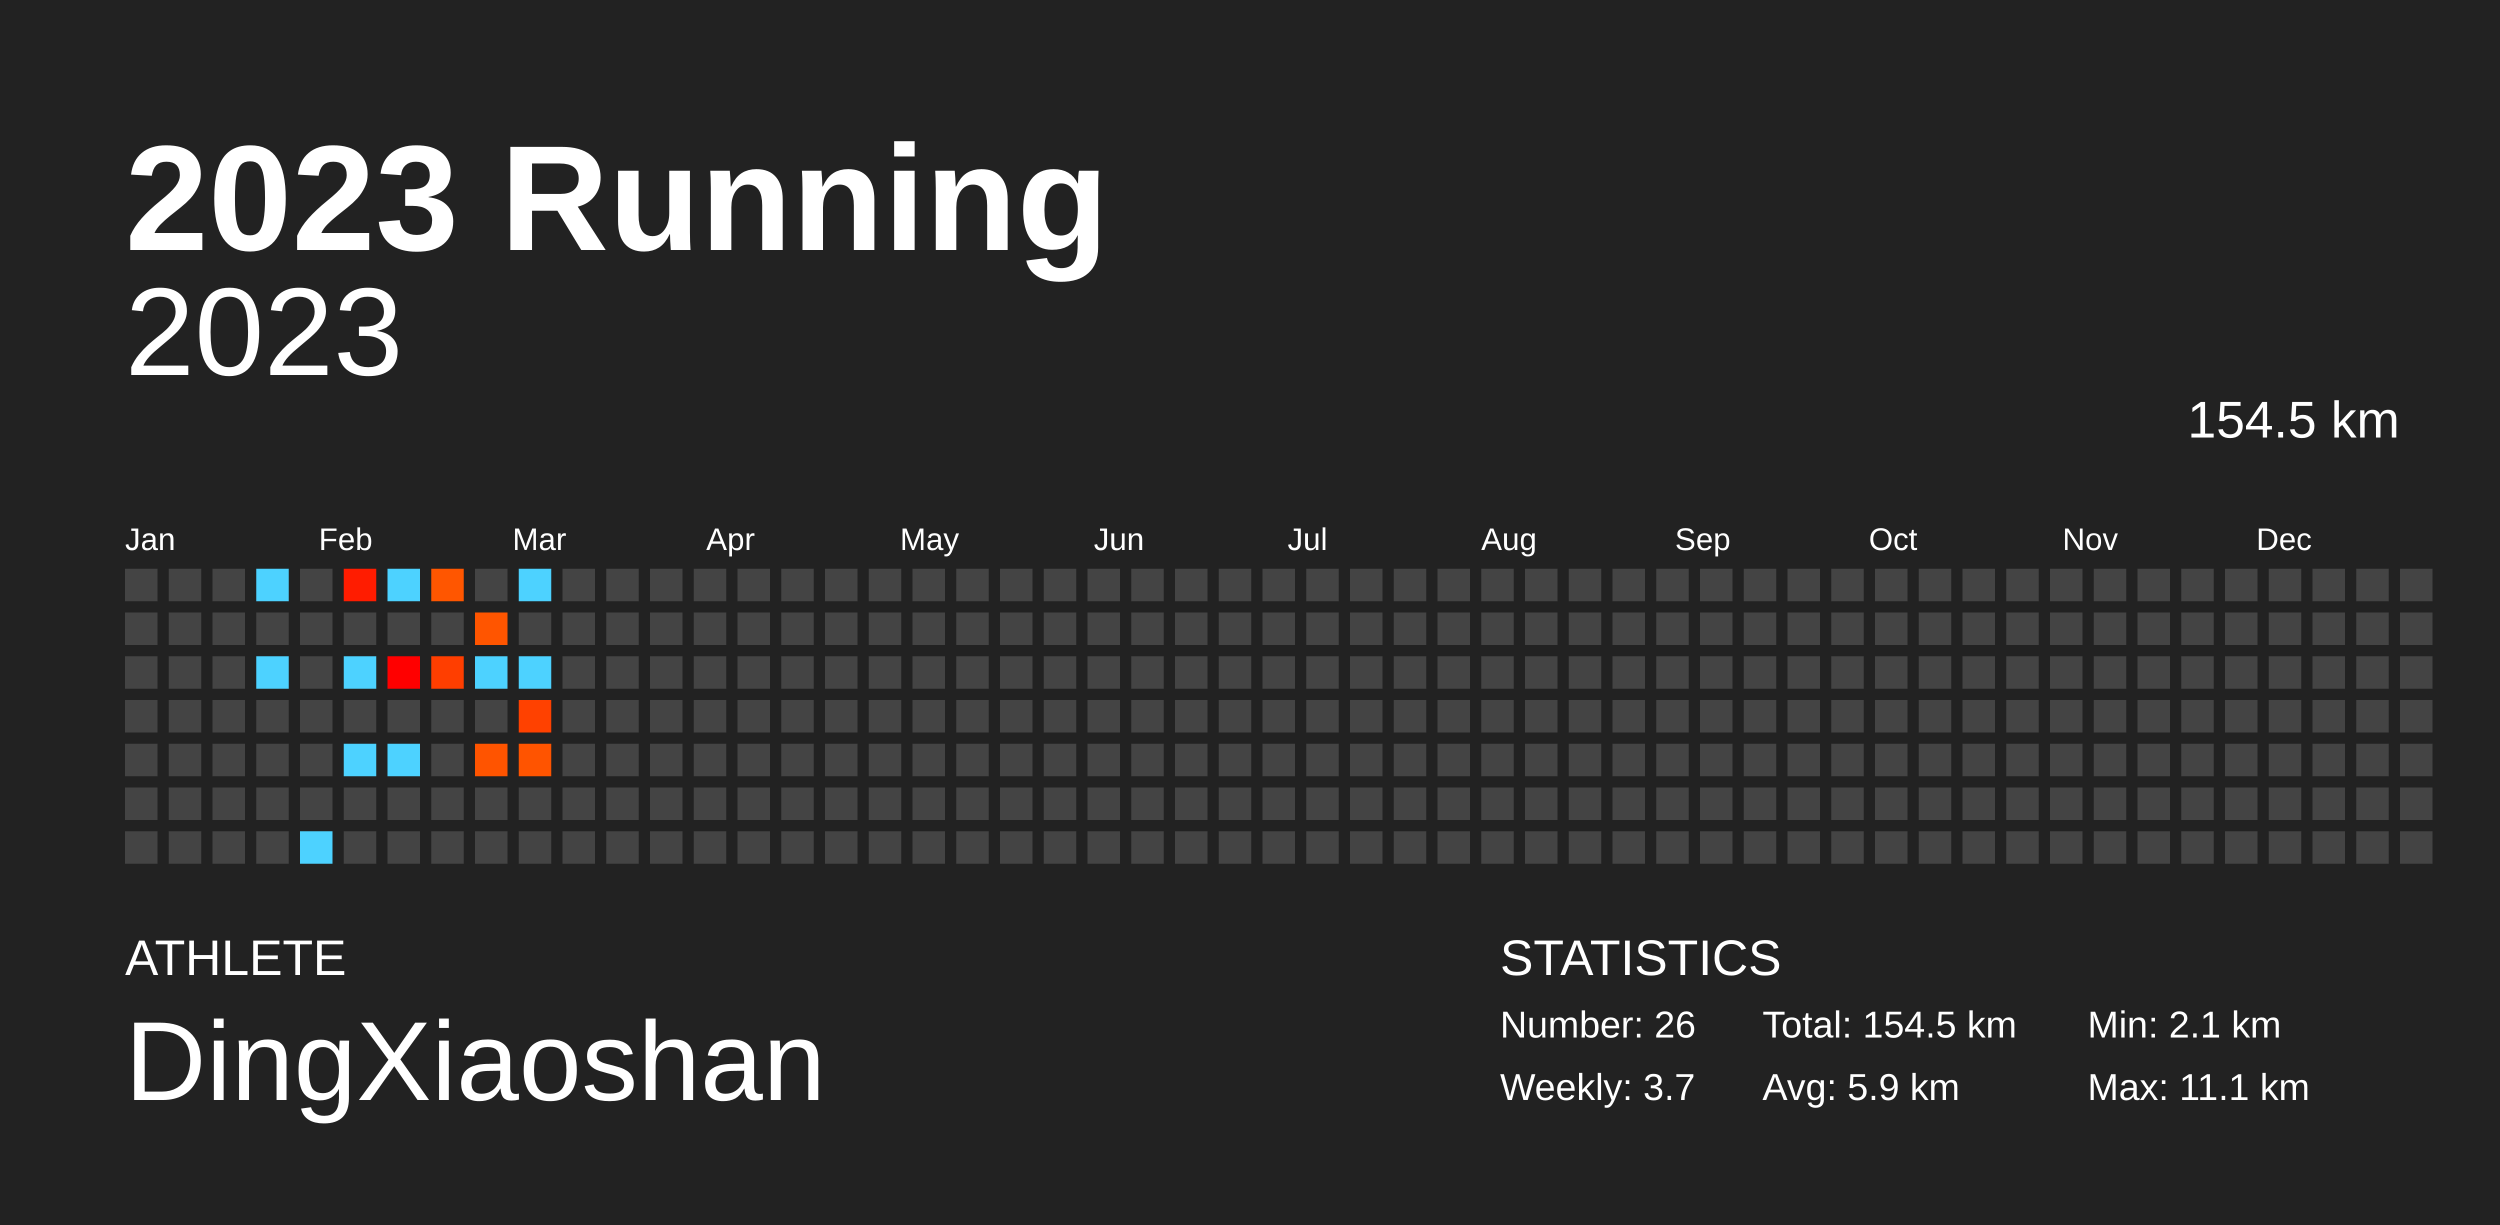
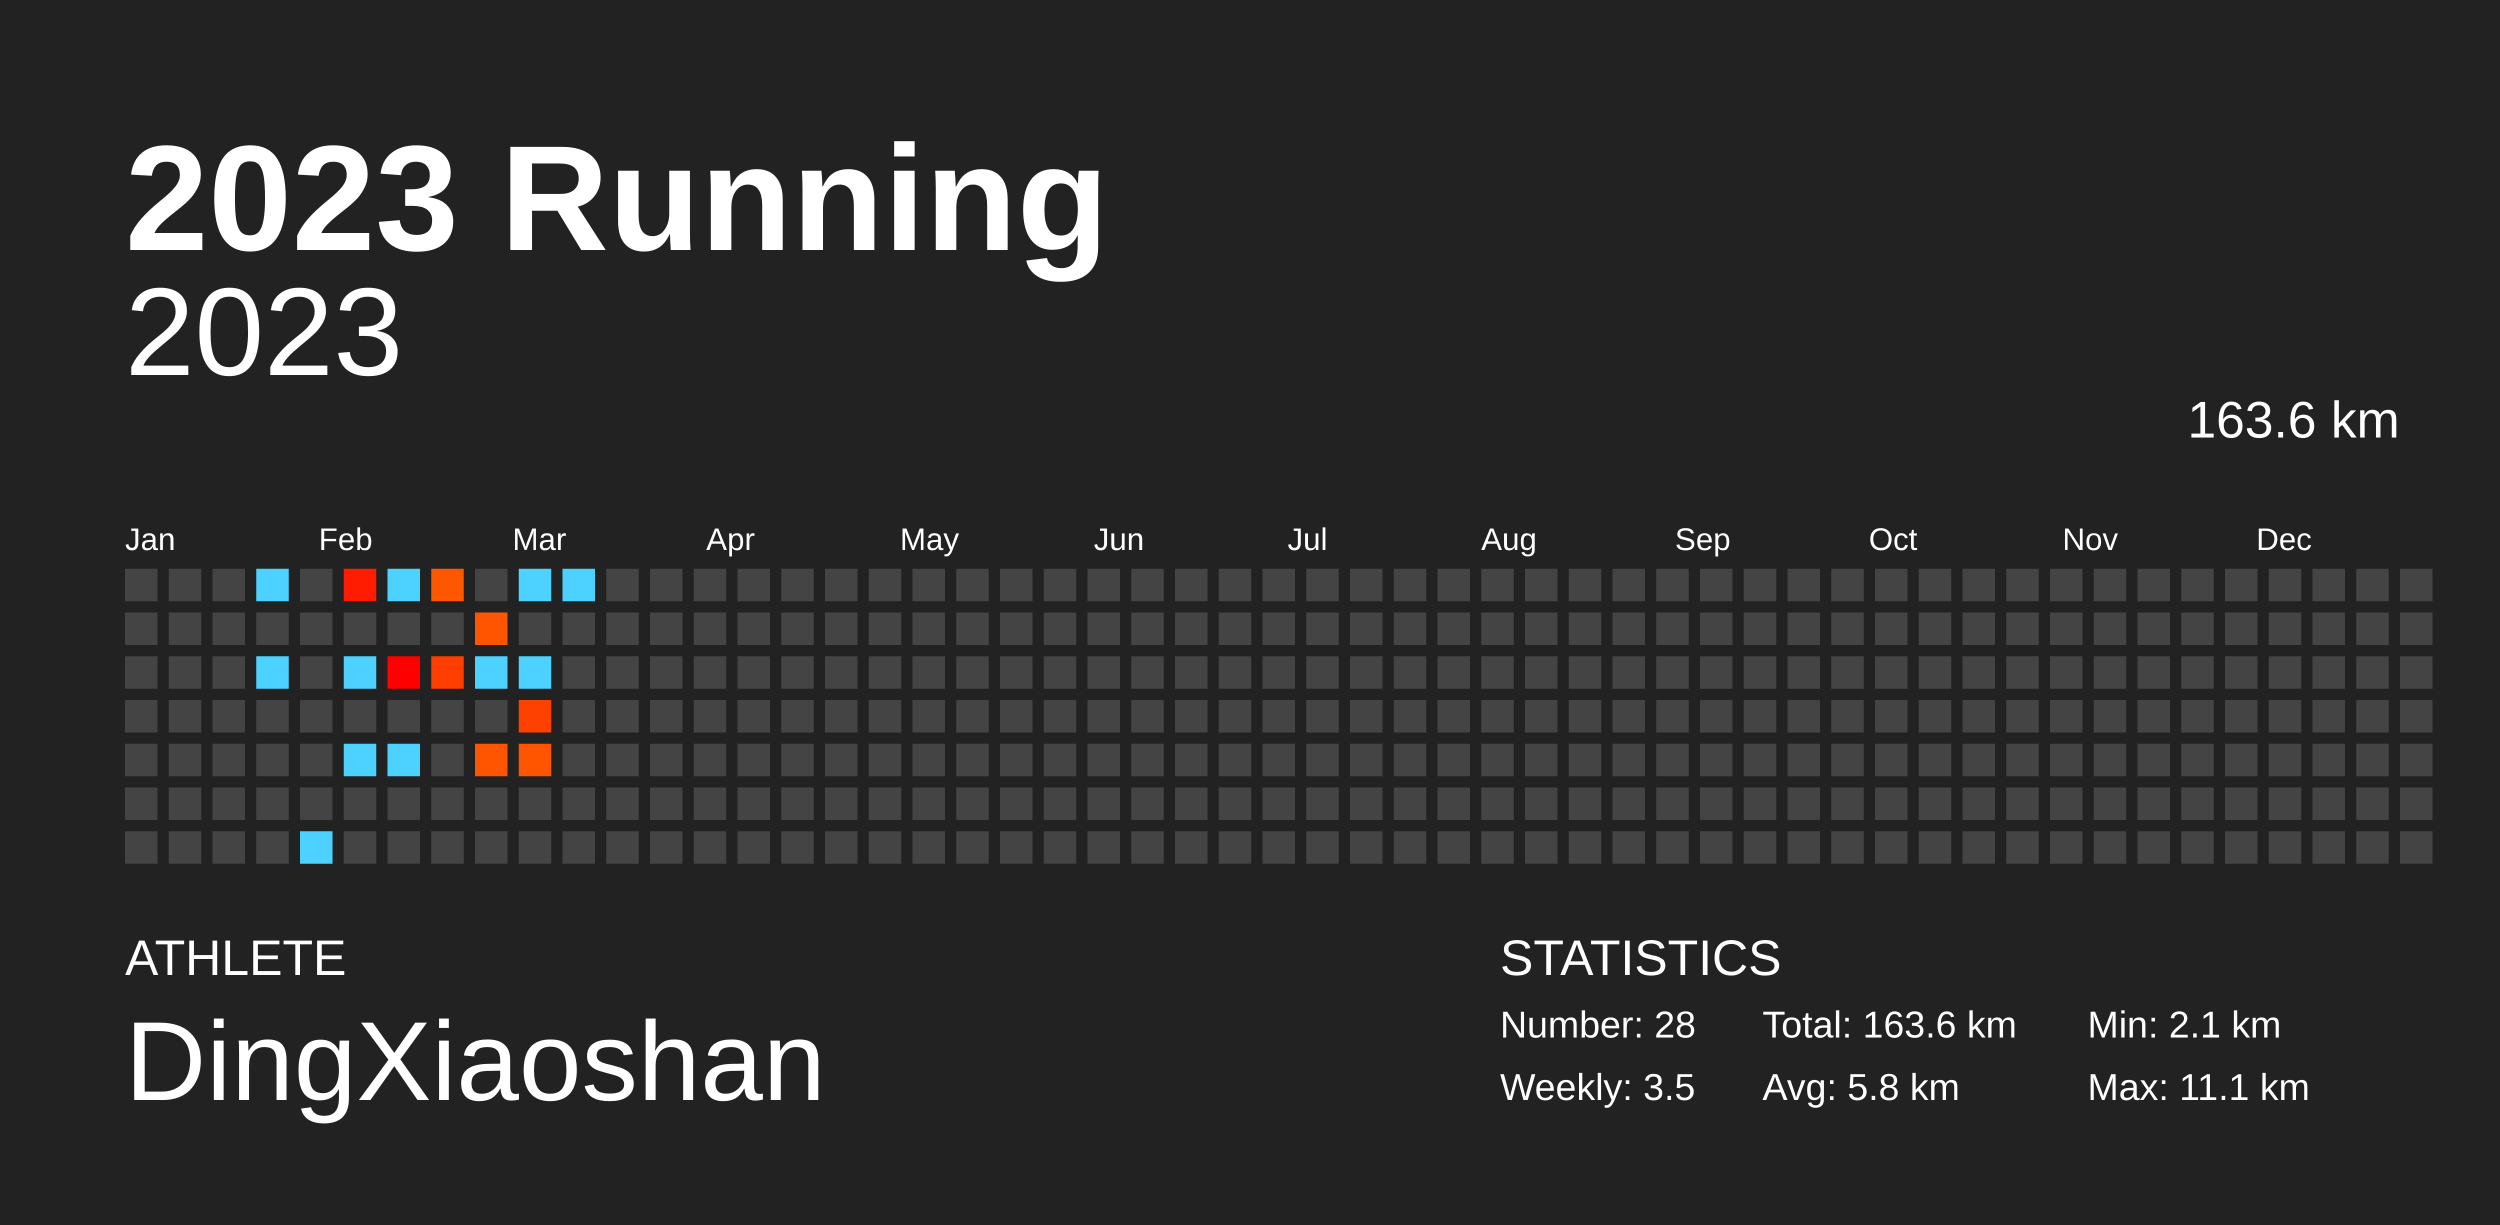
<svg xmlns="http://www.w3.org/2000/svg" baseProfile="full" height="98mm" version="1.1" viewBox="0,0,200,98" width="200mm">
  <defs />
  <rect fill="#222222" height="98" width="200" x="0" y="0" />
  <text fill="#FFFFFF" style="font-size:12px; font-family:Arial; font-weight:bold;" x="10" y="20">2023 Running</text>
  <text fill="#FFFFFF" style="font-size:4px; font-family:Arial" x="10" y="78">ATHLETE</text>
  <text fill="#FFFFFF" style="font-size:9px; font-family:Arial" x="10" y="88">DingXiaoshan</text>
  <text fill="#FFFFFF" style="font-size:4px; font-family:Arial" x="120" y="78">STATISTICS</text>
-   <text fill="#FFFFFF" style="font-size:3px; font-family:Arial" x="120" y="83">Number: 26</text>
-   <text fill="#FFFFFF" style="font-size:3px; font-family:Arial" x="120" y="88">Weekly: 3.7</text>
-   <text fill="#FFFFFF" style="font-size:3px; font-family:Arial" x="141" y="83">Total: 154.5 km</text>
-   <text fill="#FFFFFF" style="font-size:3px; font-family:Arial" x="141" y="88">Avg: 5.9 km</text>
+   <text fill="#FFFFFF" style="font-size:3px; font-family:Arial" x="120" y="83">Number: 28</text>
+   <text fill="#FFFFFF" style="font-size:3px; font-family:Arial" x="120" y="88">Weekly: 3.5</text>
+   <text fill="#FFFFFF" style="font-size:3px; font-family:Arial" x="141" y="83">Total: 163.6 km</text>
+   <text fill="#FFFFFF" style="font-size:3px; font-family:Arial" x="141" y="88">Avg: 5.8 km</text>
  <text fill="#FFFFFF" style="font-size:3px; font-family:Arial" x="167" y="83">Min: 2.1 km</text>
  <text fill="#FFFFFF" style="font-size:3px; font-family:Arial" x="167" y="88">Max: 11.1 km</text>
  <text alignment-baseline="hanging" fill="#FFFFFF" style="font-size:10.0px; font-family:Arial;" x="10" y="30">2023</text>
-   <text alignment-baseline="hanging" fill="#FFFFFF" style="font-size:4.125px; font-family:Arial;" x="175" y="35">154.5 km</text>
+   <text alignment-baseline="hanging" fill="#FFFFFF" style="font-size:4.125px; font-family:Arial;" x="175" y="35">163.6 km</text>
  <text fill="#FFFFFF" style="font-size:2.5px; font-family:Arial" x="10.0" y="44">Jan</text>
  <text fill="#FFFFFF" style="font-size:2.5px; font-family:Arial" x="25.5" y="44">Feb</text>
  <text fill="#FFFFFF" style="font-size:2.5px; font-family:Arial" x="41.0" y="44">Mar</text>
  <text fill="#FFFFFF" style="font-size:2.5px; font-family:Arial" x="56.5" y="44">Apr</text>
  <text fill="#FFFFFF" style="font-size:2.5px; font-family:Arial" x="72.0" y="44">May</text>
  <text fill="#FFFFFF" style="font-size:2.5px; font-family:Arial" x="87.5" y="44">Jun</text>
  <text fill="#FFFFFF" style="font-size:2.5px; font-family:Arial" x="103.0" y="44">Jul</text>
  <text fill="#FFFFFF" style="font-size:2.5px; font-family:Arial" x="118.5" y="44">Aug</text>
  <text fill="#FFFFFF" style="font-size:2.5px; font-family:Arial" x="134.0" y="44">Sep</text>
  <text fill="#FFFFFF" style="font-size:2.5px; font-family:Arial" x="149.5" y="44">Oct</text>
  <text fill="#FFFFFF" style="font-size:2.5px; font-family:Arial" x="165.0" y="44">Nov</text>
  <text fill="#FFFFFF" style="font-size:2.5px; font-family:Arial" x="180.5" y="44">Dec</text>
  <rect fill="#444444" height="2.6" width="2.6" x="10.0" y="45.5" />
  <rect fill="#444444" height="2.6" width="2.6" x="10.0" y="49.0" />
  <rect fill="#444444" height="2.6" width="2.6" x="10.0" y="52.5" />
  <rect fill="#444444" height="2.6" width="2.6" x="10.0" y="56.0" />
  <rect fill="#444444" height="2.6" width="2.6" x="10.0" y="59.5" />
  <rect fill="#444444" height="2.6" width="2.6" x="10.0" y="63.0" />
  <rect fill="#444444" height="2.6" width="2.6" x="10.0" y="66.5" />
  <rect fill="#444444" height="2.6" width="2.6" x="13.5" y="45.5" />
  <rect fill="#444444" height="2.6" width="2.6" x="13.5" y="49.0" />
  <rect fill="#444444" height="2.6" width="2.6" x="13.5" y="52.5" />
  <rect fill="#444444" height="2.6" width="2.6" x="13.5" y="56.0" />
  <rect fill="#444444" height="2.6" width="2.6" x="13.5" y="59.5" />
  <rect fill="#444444" height="2.6" width="2.6" x="13.5" y="63.0" />
  <rect fill="#444444" height="2.6" width="2.6" x="13.5" y="66.5" />
  <rect fill="#444444" height="2.6" width="2.6" x="17.0" y="45.5" />
  <rect fill="#444444" height="2.6" width="2.6" x="17.0" y="49.0" />
  <rect fill="#444444" height="2.6" width="2.6" x="17.0" y="52.5" />
  <rect fill="#444444" height="2.6" width="2.6" x="17.0" y="56.0" />
  <rect fill="#444444" height="2.6" width="2.6" x="17.0" y="59.5" />
  <rect fill="#444444" height="2.6" width="2.6" x="17.0" y="63.0" />
  <rect fill="#444444" height="2.6" width="2.6" x="17.0" y="66.5" />
  <rect fill="#4dd2ff" height="2.6" width="2.6" x="20.5" y="45.5" />
  <rect fill="#444444" height="2.6" width="2.6" x="20.5" y="49.0" />
  <rect fill="#4dd2ff" height="2.6" width="2.6" x="20.5" y="52.5" />
  <rect fill="#444444" height="2.6" width="2.6" x="20.5" y="56.0" />
  <rect fill="#444444" height="2.6" width="2.6" x="20.5" y="59.5" />
  <rect fill="#444444" height="2.6" width="2.6" x="20.5" y="63.0" />
  <rect fill="#444444" height="2.6" width="2.6" x="20.5" y="66.5" />
  <rect fill="#444444" height="2.6" width="2.6" x="24.0" y="45.5" />
  <rect fill="#444444" height="2.6" width="2.6" x="24.0" y="49.0" />
  <rect fill="#444444" height="2.6" width="2.6" x="24.0" y="52.5" />
  <rect fill="#444444" height="2.6" width="2.6" x="24.0" y="56.0" />
  <rect fill="#444444" height="2.6" width="2.6" x="24.0" y="59.5" />
  <rect fill="#444444" height="2.6" width="2.6" x="24.0" y="63.0" />
  <rect fill="#4dd2ff" height="2.6" width="2.6" x="24.0" y="66.5" />
  <rect fill="#ff1c00" height="2.6" width="2.6" x="27.5" y="45.5" />
  <rect fill="#444444" height="2.6" width="2.6" x="27.5" y="49.0" />
  <rect fill="#4dd2ff" height="2.6" width="2.6" x="27.5" y="52.5" />
  <rect fill="#444444" height="2.6" width="2.6" x="27.5" y="56.0" />
  <rect fill="#4dd2ff" height="2.6" width="2.6" x="27.5" y="59.5" />
  <rect fill="#444444" height="2.6" width="2.6" x="27.5" y="63.0" />
  <rect fill="#444444" height="2.6" width="2.6" x="27.5" y="66.5" />
  <rect fill="#4dd2ff" height="2.6" width="2.6" x="31.0" y="45.5" />
  <rect fill="#444444" height="2.6" width="2.6" x="31.0" y="49.0" />
  <rect fill="#ff0000" height="2.6" width="2.6" x="31.0" y="52.5" />
  <rect fill="#444444" height="2.6" width="2.6" x="31.0" y="56.0" />
  <rect fill="#4dd2ff" height="2.6" width="2.6" x="31.0" y="59.5" />
  <rect fill="#444444" height="2.6" width="2.6" x="31.0" y="63.0" />
  <rect fill="#444444" height="2.6" width="2.6" x="31.0" y="66.5" />
  <rect fill="#ff5600" height="2.6" width="2.6" x="34.5" y="45.5" />
  <rect fill="#444444" height="2.6" width="2.6" x="34.5" y="49.0" />
  <rect fill="#ff3e00" height="2.6" width="2.6" x="34.5" y="52.5" />
  <rect fill="#444444" height="2.6" width="2.6" x="34.5" y="56.0" />
  <rect fill="#444444" height="2.6" width="2.6" x="34.5" y="59.5" />
  <rect fill="#444444" height="2.6" width="2.6" x="34.5" y="63.0" />
  <rect fill="#444444" height="2.6" width="2.6" x="34.5" y="66.5" />
  <rect fill="#444444" height="2.6" width="2.6" x="38.0" y="45.5" />
  <rect fill="#ff5500" height="2.6" width="2.6" x="38.0" y="49.0" />
  <rect fill="#4dd2ff" height="2.6" width="2.6" x="38.0" y="52.5" />
  <rect fill="#444444" height="2.6" width="2.6" x="38.0" y="56.0" />
  <rect fill="#ff5400" height="2.6" width="2.6" x="38.0" y="59.5" />
  <rect fill="#444444" height="2.6" width="2.6" x="38.0" y="63.0" />
  <rect fill="#444444" height="2.6" width="2.6" x="38.0" y="66.5" />
  <rect fill="#4dd2ff" height="2.6" width="2.6" x="41.5" y="45.5" />
  <rect fill="#444444" height="2.6" width="2.6" x="41.5" y="49.0" />
  <rect fill="#4dd2ff" height="2.6" width="2.6" x="41.5" y="52.5" />
  <rect fill="#ff4100" height="2.6" width="2.6" x="41.5" y="56.0" />
  <rect fill="#ff5400" height="2.6" width="2.6" x="41.5" y="59.5" />
  <rect fill="#444444" height="2.6" width="2.6" x="41.5" y="63.0" />
  <rect fill="#444444" height="2.6" width="2.6" x="41.5" y="66.5" />
-   <rect fill="#444444" height="2.6" width="2.6" x="45.0" y="45.5" />
+   <rect fill="#4dd2ff" height="2.6" width="2.6" x="45.0" y="45.5" />
  <rect fill="#444444" height="2.6" width="2.6" x="45.0" y="49.0" />
  <rect fill="#444444" height="2.6" width="2.6" x="45.0" y="52.5" />
  <rect fill="#444444" height="2.6" width="2.6" x="45.0" y="56.0" />
  <rect fill="#444444" height="2.6" width="2.6" x="45.0" y="59.5" />
  <rect fill="#444444" height="2.6" width="2.6" x="45.0" y="63.0" />
  <rect fill="#444444" height="2.6" width="2.6" x="45.0" y="66.5" />
  <rect fill="#444444" height="2.6" width="2.6" x="48.5" y="45.5" />
  <rect fill="#444444" height="2.6" width="2.6" x="48.5" y="49.0" />
  <rect fill="#444444" height="2.6" width="2.6" x="48.5" y="52.5" />
  <rect fill="#444444" height="2.6" width="2.6" x="48.5" y="56.0" />
  <rect fill="#444444" height="2.6" width="2.6" x="48.5" y="59.5" />
  <rect fill="#444444" height="2.6" width="2.6" x="48.5" y="63.0" />
  <rect fill="#444444" height="2.6" width="2.6" x="48.5" y="66.5" />
  <rect fill="#444444" height="2.6" width="2.6" x="52.0" y="45.5" />
  <rect fill="#444444" height="2.6" width="2.6" x="52.0" y="49.0" />
  <rect fill="#444444" height="2.6" width="2.6" x="52.0" y="52.5" />
  <rect fill="#444444" height="2.6" width="2.6" x="52.0" y="56.0" />
  <rect fill="#444444" height="2.6" width="2.6" x="52.0" y="59.5" />
  <rect fill="#444444" height="2.6" width="2.6" x="52.0" y="63.0" />
  <rect fill="#444444" height="2.6" width="2.6" x="52.0" y="66.5" />
  <rect fill="#444444" height="2.6" width="2.6" x="55.5" y="45.5" />
  <rect fill="#444444" height="2.6" width="2.6" x="55.5" y="49.0" />
  <rect fill="#444444" height="2.6" width="2.6" x="55.5" y="52.5" />
  <rect fill="#444444" height="2.6" width="2.6" x="55.5" y="56.0" />
  <rect fill="#444444" height="2.6" width="2.6" x="55.5" y="59.5" />
  <rect fill="#444444" height="2.6" width="2.6" x="55.5" y="63.0" />
  <rect fill="#444444" height="2.6" width="2.6" x="55.5" y="66.5" />
  <rect fill="#444444" height="2.6" width="2.6" x="59.0" y="45.5" />
  <rect fill="#444444" height="2.6" width="2.6" x="59.0" y="49.0" />
  <rect fill="#444444" height="2.6" width="2.6" x="59.0" y="52.5" />
  <rect fill="#444444" height="2.6" width="2.6" x="59.0" y="56.0" />
  <rect fill="#444444" height="2.6" width="2.6" x="59.0" y="59.5" />
  <rect fill="#444444" height="2.6" width="2.6" x="59.0" y="63.0" />
  <rect fill="#444444" height="2.6" width="2.6" x="59.0" y="66.5" />
  <rect fill="#444444" height="2.6" width="2.6" x="62.5" y="45.5" />
  <rect fill="#444444" height="2.6" width="2.6" x="62.5" y="49.0" />
  <rect fill="#444444" height="2.6" width="2.6" x="62.5" y="52.5" />
  <rect fill="#444444" height="2.6" width="2.6" x="62.5" y="56.0" />
  <rect fill="#444444" height="2.6" width="2.6" x="62.5" y="59.5" />
  <rect fill="#444444" height="2.6" width="2.6" x="62.5" y="63.0" />
  <rect fill="#444444" height="2.6" width="2.6" x="62.5" y="66.5" />
  <rect fill="#444444" height="2.6" width="2.6" x="66.0" y="45.5" />
  <rect fill="#444444" height="2.6" width="2.6" x="66.0" y="49.0" />
  <rect fill="#444444" height="2.6" width="2.6" x="66.0" y="52.5" />
  <rect fill="#444444" height="2.6" width="2.6" x="66.0" y="56.0" />
  <rect fill="#444444" height="2.6" width="2.6" x="66.0" y="59.5" />
  <rect fill="#444444" height="2.6" width="2.6" x="66.0" y="63.0" />
  <rect fill="#444444" height="2.6" width="2.6" x="66.0" y="66.5" />
  <rect fill="#444444" height="2.6" width="2.6" x="69.5" y="45.5" />
  <rect fill="#444444" height="2.6" width="2.6" x="69.5" y="49.0" />
  <rect fill="#444444" height="2.6" width="2.6" x="69.5" y="52.5" />
  <rect fill="#444444" height="2.6" width="2.6" x="69.5" y="56.0" />
  <rect fill="#444444" height="2.6" width="2.6" x="69.5" y="59.5" />
  <rect fill="#444444" height="2.6" width="2.6" x="69.5" y="63.0" />
  <rect fill="#444444" height="2.6" width="2.6" x="69.5" y="66.5" />
  <rect fill="#444444" height="2.6" width="2.6" x="73.0" y="45.5" />
  <rect fill="#444444" height="2.6" width="2.6" x="73.0" y="49.0" />
  <rect fill="#444444" height="2.6" width="2.6" x="73.0" y="52.5" />
  <rect fill="#444444" height="2.6" width="2.6" x="73.0" y="56.0" />
  <rect fill="#444444" height="2.6" width="2.6" x="73.0" y="59.5" />
  <rect fill="#444444" height="2.6" width="2.6" x="73.0" y="63.0" />
  <rect fill="#444444" height="2.6" width="2.6" x="73.0" y="66.5" />
  <rect fill="#444444" height="2.6" width="2.6" x="76.5" y="45.5" />
  <rect fill="#444444" height="2.6" width="2.6" x="76.5" y="49.0" />
  <rect fill="#444444" height="2.6" width="2.6" x="76.5" y="52.5" />
  <rect fill="#444444" height="2.6" width="2.6" x="76.5" y="56.0" />
  <rect fill="#444444" height="2.6" width="2.6" x="76.5" y="59.5" />
  <rect fill="#444444" height="2.6" width="2.6" x="76.5" y="63.0" />
  <rect fill="#444444" height="2.6" width="2.6" x="76.5" y="66.5" />
  <rect fill="#444444" height="2.6" width="2.6" x="80.0" y="45.5" />
  <rect fill="#444444" height="2.6" width="2.6" x="80.0" y="49.0" />
  <rect fill="#444444" height="2.6" width="2.6" x="80.0" y="52.5" />
  <rect fill="#444444" height="2.6" width="2.6" x="80.0" y="56.0" />
  <rect fill="#444444" height="2.6" width="2.6" x="80.0" y="59.5" />
  <rect fill="#444444" height="2.6" width="2.6" x="80.0" y="63.0" />
  <rect fill="#444444" height="2.6" width="2.6" x="80.0" y="66.5" />
  <rect fill="#444444" height="2.6" width="2.6" x="83.5" y="45.5" />
  <rect fill="#444444" height="2.6" width="2.6" x="83.5" y="49.0" />
  <rect fill="#444444" height="2.6" width="2.6" x="83.5" y="52.5" />
  <rect fill="#444444" height="2.6" width="2.6" x="83.5" y="56.0" />
  <rect fill="#444444" height="2.6" width="2.6" x="83.5" y="59.5" />
  <rect fill="#444444" height="2.6" width="2.6" x="83.5" y="63.0" />
  <rect fill="#444444" height="2.6" width="2.6" x="83.5" y="66.5" />
  <rect fill="#444444" height="2.6" width="2.6" x="87.0" y="45.5" />
  <rect fill="#444444" height="2.6" width="2.6" x="87.0" y="49.0" />
  <rect fill="#444444" height="2.6" width="2.6" x="87.0" y="52.5" />
  <rect fill="#444444" height="2.6" width="2.6" x="87.0" y="56.0" />
  <rect fill="#444444" height="2.6" width="2.6" x="87.0" y="59.5" />
  <rect fill="#444444" height="2.6" width="2.6" x="87.0" y="63.0" />
  <rect fill="#444444" height="2.6" width="2.6" x="87.0" y="66.5" />
  <rect fill="#444444" height="2.6" width="2.6" x="90.5" y="45.5" />
  <rect fill="#444444" height="2.6" width="2.6" x="90.5" y="49.0" />
  <rect fill="#444444" height="2.6" width="2.6" x="90.5" y="52.5" />
  <rect fill="#444444" height="2.6" width="2.6" x="90.5" y="56.0" />
  <rect fill="#444444" height="2.6" width="2.6" x="90.5" y="59.5" />
  <rect fill="#444444" height="2.6" width="2.6" x="90.5" y="63.0" />
  <rect fill="#444444" height="2.6" width="2.6" x="90.5" y="66.5" />
  <rect fill="#444444" height="2.6" width="2.6" x="94.0" y="45.5" />
  <rect fill="#444444" height="2.6" width="2.6" x="94.0" y="49.0" />
  <rect fill="#444444" height="2.6" width="2.6" x="94.0" y="52.5" />
  <rect fill="#444444" height="2.6" width="2.6" x="94.0" y="56.0" />
  <rect fill="#444444" height="2.6" width="2.6" x="94.0" y="59.5" />
  <rect fill="#444444" height="2.6" width="2.6" x="94.0" y="63.0" />
  <rect fill="#444444" height="2.6" width="2.6" x="94.0" y="66.5" />
  <rect fill="#444444" height="2.6" width="2.6" x="97.5" y="45.5" />
  <rect fill="#444444" height="2.6" width="2.6" x="97.5" y="49.0" />
  <rect fill="#444444" height="2.6" width="2.6" x="97.5" y="52.5" />
  <rect fill="#444444" height="2.6" width="2.6" x="97.5" y="56.0" />
  <rect fill="#444444" height="2.6" width="2.6" x="97.5" y="59.5" />
  <rect fill="#444444" height="2.6" width="2.6" x="97.5" y="63.0" />
  <rect fill="#444444" height="2.6" width="2.6" x="97.5" y="66.5" />
  <rect fill="#444444" height="2.6" width="2.6" x="101.0" y="45.5" />
  <rect fill="#444444" height="2.6" width="2.6" x="101.0" y="49.0" />
  <rect fill="#444444" height="2.6" width="2.6" x="101.0" y="52.5" />
  <rect fill="#444444" height="2.6" width="2.6" x="101.0" y="56.0" />
  <rect fill="#444444" height="2.6" width="2.6" x="101.0" y="59.5" />
  <rect fill="#444444" height="2.6" width="2.6" x="101.0" y="63.0" />
  <rect fill="#444444" height="2.6" width="2.6" x="101.0" y="66.5" />
  <rect fill="#444444" height="2.6" width="2.6" x="104.5" y="45.5" />
  <rect fill="#444444" height="2.6" width="2.6" x="104.5" y="49.0" />
  <rect fill="#444444" height="2.6" width="2.6" x="104.5" y="52.5" />
  <rect fill="#444444" height="2.6" width="2.6" x="104.5" y="56.0" />
  <rect fill="#444444" height="2.6" width="2.6" x="104.5" y="59.5" />
  <rect fill="#444444" height="2.6" width="2.6" x="104.5" y="63.0" />
  <rect fill="#444444" height="2.6" width="2.6" x="104.5" y="66.5" />
  <rect fill="#444444" height="2.6" width="2.6" x="108.0" y="45.5" />
  <rect fill="#444444" height="2.6" width="2.6" x="108.0" y="49.0" />
  <rect fill="#444444" height="2.6" width="2.6" x="108.0" y="52.5" />
  <rect fill="#444444" height="2.6" width="2.6" x="108.0" y="56.0" />
  <rect fill="#444444" height="2.6" width="2.6" x="108.0" y="59.5" />
  <rect fill="#444444" height="2.6" width="2.6" x="108.0" y="63.0" />
  <rect fill="#444444" height="2.6" width="2.6" x="108.0" y="66.5" />
  <rect fill="#444444" height="2.6" width="2.6" x="111.5" y="45.5" />
  <rect fill="#444444" height="2.6" width="2.6" x="111.5" y="49.0" />
  <rect fill="#444444" height="2.6" width="2.6" x="111.5" y="52.5" />
  <rect fill="#444444" height="2.6" width="2.6" x="111.5" y="56.0" />
  <rect fill="#444444" height="2.6" width="2.6" x="111.5" y="59.5" />
  <rect fill="#444444" height="2.6" width="2.6" x="111.5" y="63.0" />
  <rect fill="#444444" height="2.6" width="2.6" x="111.5" y="66.5" />
  <rect fill="#444444" height="2.6" width="2.6" x="115.0" y="45.5" />
  <rect fill="#444444" height="2.6" width="2.6" x="115.0" y="49.0" />
  <rect fill="#444444" height="2.6" width="2.6" x="115.0" y="52.5" />
  <rect fill="#444444" height="2.6" width="2.6" x="115.0" y="56.0" />
  <rect fill="#444444" height="2.6" width="2.6" x="115.0" y="59.5" />
  <rect fill="#444444" height="2.6" width="2.6" x="115.0" y="63.0" />
  <rect fill="#444444" height="2.6" width="2.6" x="115.0" y="66.5" />
  <rect fill="#444444" height="2.6" width="2.6" x="118.5" y="45.5" />
  <rect fill="#444444" height="2.6" width="2.6" x="118.5" y="49.0" />
  <rect fill="#444444" height="2.6" width="2.6" x="118.5" y="52.5" />
  <rect fill="#444444" height="2.6" width="2.6" x="118.5" y="56.0" />
  <rect fill="#444444" height="2.6" width="2.6" x="118.5" y="59.5" />
  <rect fill="#444444" height="2.6" width="2.6" x="118.5" y="63.0" />
  <rect fill="#444444" height="2.6" width="2.6" x="118.5" y="66.5" />
  <rect fill="#444444" height="2.6" width="2.6" x="122.0" y="45.5" />
  <rect fill="#444444" height="2.6" width="2.6" x="122.0" y="49.0" />
  <rect fill="#444444" height="2.6" width="2.6" x="122.0" y="52.5" />
  <rect fill="#444444" height="2.6" width="2.6" x="122.0" y="56.0" />
  <rect fill="#444444" height="2.6" width="2.6" x="122.0" y="59.5" />
  <rect fill="#444444" height="2.6" width="2.6" x="122.0" y="63.0" />
  <rect fill="#444444" height="2.6" width="2.6" x="122.0" y="66.5" />
  <rect fill="#444444" height="2.6" width="2.6" x="125.5" y="45.5" />
  <rect fill="#444444" height="2.6" width="2.6" x="125.5" y="49.0" />
  <rect fill="#444444" height="2.6" width="2.6" x="125.5" y="52.5" />
  <rect fill="#444444" height="2.6" width="2.6" x="125.5" y="56.0" />
  <rect fill="#444444" height="2.6" width="2.6" x="125.5" y="59.5" />
  <rect fill="#444444" height="2.6" width="2.6" x="125.5" y="63.0" />
  <rect fill="#444444" height="2.6" width="2.6" x="125.5" y="66.5" />
  <rect fill="#444444" height="2.6" width="2.6" x="129.0" y="45.5" />
  <rect fill="#444444" height="2.6" width="2.6" x="129.0" y="49.0" />
  <rect fill="#444444" height="2.6" width="2.6" x="129.0" y="52.5" />
  <rect fill="#444444" height="2.6" width="2.6" x="129.0" y="56.0" />
  <rect fill="#444444" height="2.6" width="2.6" x="129.0" y="59.5" />
  <rect fill="#444444" height="2.6" width="2.6" x="129.0" y="63.0" />
  <rect fill="#444444" height="2.6" width="2.6" x="129.0" y="66.5" />
  <rect fill="#444444" height="2.6" width="2.6" x="132.5" y="45.5" />
  <rect fill="#444444" height="2.6" width="2.6" x="132.5" y="49.0" />
  <rect fill="#444444" height="2.6" width="2.6" x="132.5" y="52.5" />
  <rect fill="#444444" height="2.6" width="2.6" x="132.5" y="56.0" />
  <rect fill="#444444" height="2.6" width="2.6" x="132.5" y="59.5" />
  <rect fill="#444444" height="2.6" width="2.6" x="132.5" y="63.0" />
  <rect fill="#444444" height="2.6" width="2.6" x="132.5" y="66.5" />
  <rect fill="#444444" height="2.6" width="2.6" x="136.0" y="45.5" />
  <rect fill="#444444" height="2.6" width="2.6" x="136.0" y="49.0" />
  <rect fill="#444444" height="2.6" width="2.6" x="136.0" y="52.5" />
  <rect fill="#444444" height="2.6" width="2.6" x="136.0" y="56.0" />
  <rect fill="#444444" height="2.6" width="2.6" x="136.0" y="59.5" />
  <rect fill="#444444" height="2.6" width="2.6" x="136.0" y="63.0" />
  <rect fill="#444444" height="2.6" width="2.6" x="136.0" y="66.5" />
  <rect fill="#444444" height="2.6" width="2.6" x="139.5" y="45.5" />
  <rect fill="#444444" height="2.6" width="2.6" x="139.5" y="49.0" />
  <rect fill="#444444" height="2.6" width="2.6" x="139.5" y="52.5" />
  <rect fill="#444444" height="2.6" width="2.6" x="139.5" y="56.0" />
  <rect fill="#444444" height="2.6" width="2.6" x="139.5" y="59.5" />
  <rect fill="#444444" height="2.6" width="2.6" x="139.5" y="63.0" />
  <rect fill="#444444" height="2.6" width="2.6" x="139.5" y="66.5" />
  <rect fill="#444444" height="2.6" width="2.6" x="143.0" y="45.5" />
  <rect fill="#444444" height="2.6" width="2.6" x="143.0" y="49.0" />
  <rect fill="#444444" height="2.6" width="2.6" x="143.0" y="52.5" />
  <rect fill="#444444" height="2.6" width="2.6" x="143.0" y="56.0" />
  <rect fill="#444444" height="2.6" width="2.6" x="143.0" y="59.5" />
  <rect fill="#444444" height="2.6" width="2.6" x="143.0" y="63.0" />
  <rect fill="#444444" height="2.6" width="2.6" x="143.0" y="66.5" />
  <rect fill="#444444" height="2.6" width="2.6" x="146.5" y="45.5" />
  <rect fill="#444444" height="2.6" width="2.6" x="146.5" y="49.0" />
  <rect fill="#444444" height="2.6" width="2.6" x="146.5" y="52.5" />
  <rect fill="#444444" height="2.6" width="2.6" x="146.5" y="56.0" />
  <rect fill="#444444" height="2.6" width="2.6" x="146.5" y="59.5" />
  <rect fill="#444444" height="2.6" width="2.6" x="146.5" y="63.0" />
  <rect fill="#444444" height="2.6" width="2.6" x="146.5" y="66.5" />
  <rect fill="#444444" height="2.6" width="2.6" x="150.0" y="45.5" />
  <rect fill="#444444" height="2.6" width="2.6" x="150.0" y="49.0" />
  <rect fill="#444444" height="2.6" width="2.6" x="150.0" y="52.5" />
  <rect fill="#444444" height="2.6" width="2.6" x="150.0" y="56.0" />
  <rect fill="#444444" height="2.6" width="2.6" x="150.0" y="59.5" />
  <rect fill="#444444" height="2.6" width="2.6" x="150.0" y="63.0" />
  <rect fill="#444444" height="2.6" width="2.6" x="150.0" y="66.5" />
  <rect fill="#444444" height="2.6" width="2.6" x="153.5" y="45.5" />
  <rect fill="#444444" height="2.6" width="2.6" x="153.5" y="49.0" />
  <rect fill="#444444" height="2.6" width="2.6" x="153.5" y="52.5" />
  <rect fill="#444444" height="2.6" width="2.6" x="153.5" y="56.0" />
  <rect fill="#444444" height="2.6" width="2.6" x="153.5" y="59.5" />
  <rect fill="#444444" height="2.6" width="2.6" x="153.5" y="63.0" />
  <rect fill="#444444" height="2.6" width="2.6" x="153.5" y="66.5" />
  <rect fill="#444444" height="2.6" width="2.6" x="157.0" y="45.5" />
  <rect fill="#444444" height="2.6" width="2.6" x="157.0" y="49.0" />
  <rect fill="#444444" height="2.6" width="2.6" x="157.0" y="52.5" />
  <rect fill="#444444" height="2.6" width="2.6" x="157.0" y="56.0" />
  <rect fill="#444444" height="2.6" width="2.6" x="157.0" y="59.5" />
  <rect fill="#444444" height="2.6" width="2.6" x="157.0" y="63.0" />
  <rect fill="#444444" height="2.6" width="2.6" x="157.0" y="66.5" />
  <rect fill="#444444" height="2.6" width="2.6" x="160.5" y="45.5" />
  <rect fill="#444444" height="2.6" width="2.6" x="160.5" y="49.0" />
  <rect fill="#444444" height="2.6" width="2.6" x="160.5" y="52.5" />
  <rect fill="#444444" height="2.6" width="2.6" x="160.5" y="56.0" />
  <rect fill="#444444" height="2.6" width="2.6" x="160.5" y="59.5" />
  <rect fill="#444444" height="2.6" width="2.6" x="160.5" y="63.0" />
  <rect fill="#444444" height="2.6" width="2.6" x="160.5" y="66.5" />
  <rect fill="#444444" height="2.6" width="2.6" x="164.0" y="45.5" />
  <rect fill="#444444" height="2.6" width="2.6" x="164.0" y="49.0" />
  <rect fill="#444444" height="2.6" width="2.6" x="164.0" y="52.5" />
  <rect fill="#444444" height="2.6" width="2.6" x="164.0" y="56.0" />
  <rect fill="#444444" height="2.6" width="2.6" x="164.0" y="59.5" />
  <rect fill="#444444" height="2.6" width="2.6" x="164.0" y="63.0" />
  <rect fill="#444444" height="2.6" width="2.6" x="164.0" y="66.5" />
  <rect fill="#444444" height="2.6" width="2.6" x="167.5" y="45.5" />
  <rect fill="#444444" height="2.6" width="2.6" x="167.5" y="49.0" />
  <rect fill="#444444" height="2.6" width="2.6" x="167.5" y="52.5" />
  <rect fill="#444444" height="2.6" width="2.6" x="167.5" y="56.0" />
  <rect fill="#444444" height="2.6" width="2.6" x="167.5" y="59.5" />
  <rect fill="#444444" height="2.6" width="2.6" x="167.5" y="63.0" />
  <rect fill="#444444" height="2.6" width="2.6" x="167.5" y="66.5" />
  <rect fill="#444444" height="2.6" width="2.6" x="171.0" y="45.5" />
  <rect fill="#444444" height="2.6" width="2.6" x="171.0" y="49.0" />
  <rect fill="#444444" height="2.6" width="2.6" x="171.0" y="52.5" />
  <rect fill="#444444" height="2.6" width="2.6" x="171.0" y="56.0" />
  <rect fill="#444444" height="2.6" width="2.6" x="171.0" y="59.5" />
  <rect fill="#444444" height="2.6" width="2.6" x="171.0" y="63.0" />
  <rect fill="#444444" height="2.6" width="2.6" x="171.0" y="66.5" />
  <rect fill="#444444" height="2.6" width="2.6" x="174.5" y="45.5" />
  <rect fill="#444444" height="2.6" width="2.6" x="174.5" y="49.0" />
  <rect fill="#444444" height="2.6" width="2.6" x="174.5" y="52.5" />
  <rect fill="#444444" height="2.6" width="2.6" x="174.5" y="56.0" />
  <rect fill="#444444" height="2.6" width="2.6" x="174.5" y="59.5" />
  <rect fill="#444444" height="2.6" width="2.6" x="174.5" y="63.0" />
  <rect fill="#444444" height="2.6" width="2.6" x="174.5" y="66.5" />
  <rect fill="#444444" height="2.6" width="2.6" x="178.0" y="45.5" />
  <rect fill="#444444" height="2.6" width="2.6" x="178.0" y="49.0" />
  <rect fill="#444444" height="2.6" width="2.6" x="178.0" y="52.5" />
  <rect fill="#444444" height="2.6" width="2.6" x="178.0" y="56.0" />
  <rect fill="#444444" height="2.6" width="2.6" x="178.0" y="59.5" />
  <rect fill="#444444" height="2.6" width="2.6" x="178.0" y="63.0" />
  <rect fill="#444444" height="2.6" width="2.6" x="178.0" y="66.5" />
  <rect fill="#444444" height="2.6" width="2.6" x="181.5" y="45.5" />
  <rect fill="#444444" height="2.6" width="2.6" x="181.5" y="49.0" />
  <rect fill="#444444" height="2.6" width="2.6" x="181.5" y="52.5" />
  <rect fill="#444444" height="2.6" width="2.6" x="181.5" y="56.0" />
  <rect fill="#444444" height="2.6" width="2.6" x="181.5" y="59.5" />
  <rect fill="#444444" height="2.6" width="2.6" x="181.5" y="63.0" />
  <rect fill="#444444" height="2.6" width="2.6" x="181.5" y="66.5" />
  <rect fill="#444444" height="2.6" width="2.6" x="185.0" y="45.5" />
  <rect fill="#444444" height="2.6" width="2.6" x="185.0" y="49.0" />
  <rect fill="#444444" height="2.6" width="2.6" x="185.0" y="52.5" />
  <rect fill="#444444" height="2.6" width="2.6" x="185.0" y="56.0" />
  <rect fill="#444444" height="2.6" width="2.6" x="185.0" y="59.5" />
  <rect fill="#444444" height="2.6" width="2.6" x="185.0" y="63.0" />
  <rect fill="#444444" height="2.6" width="2.6" x="185.0" y="66.5" />
  <rect fill="#444444" height="2.6" width="2.6" x="188.5" y="45.5" />
  <rect fill="#444444" height="2.6" width="2.6" x="188.5" y="49.0" />
  <rect fill="#444444" height="2.6" width="2.6" x="188.5" y="52.5" />
  <rect fill="#444444" height="2.6" width="2.6" x="188.5" y="56.0" />
  <rect fill="#444444" height="2.6" width="2.6" x="188.5" y="59.5" />
  <rect fill="#444444" height="2.6" width="2.6" x="188.5" y="63.0" />
  <rect fill="#444444" height="2.6" width="2.6" x="188.5" y="66.5" />
  <rect fill="#444444" height="2.6" width="2.6" x="192.0" y="45.5" />
  <rect fill="#444444" height="2.6" width="2.6" x="192.0" y="49.0" />
  <rect fill="#444444" height="2.6" width="2.6" x="192.0" y="52.5" />
  <rect fill="#444444" height="2.6" width="2.6" x="192.0" y="56.0" />
  <rect fill="#444444" height="2.6" width="2.6" x="192.0" y="59.5" />
  <rect fill="#444444" height="2.6" width="2.6" x="192.0" y="63.0" />
  <rect fill="#444444" height="2.6" width="2.6" x="192.0" y="66.5" />
</svg>
